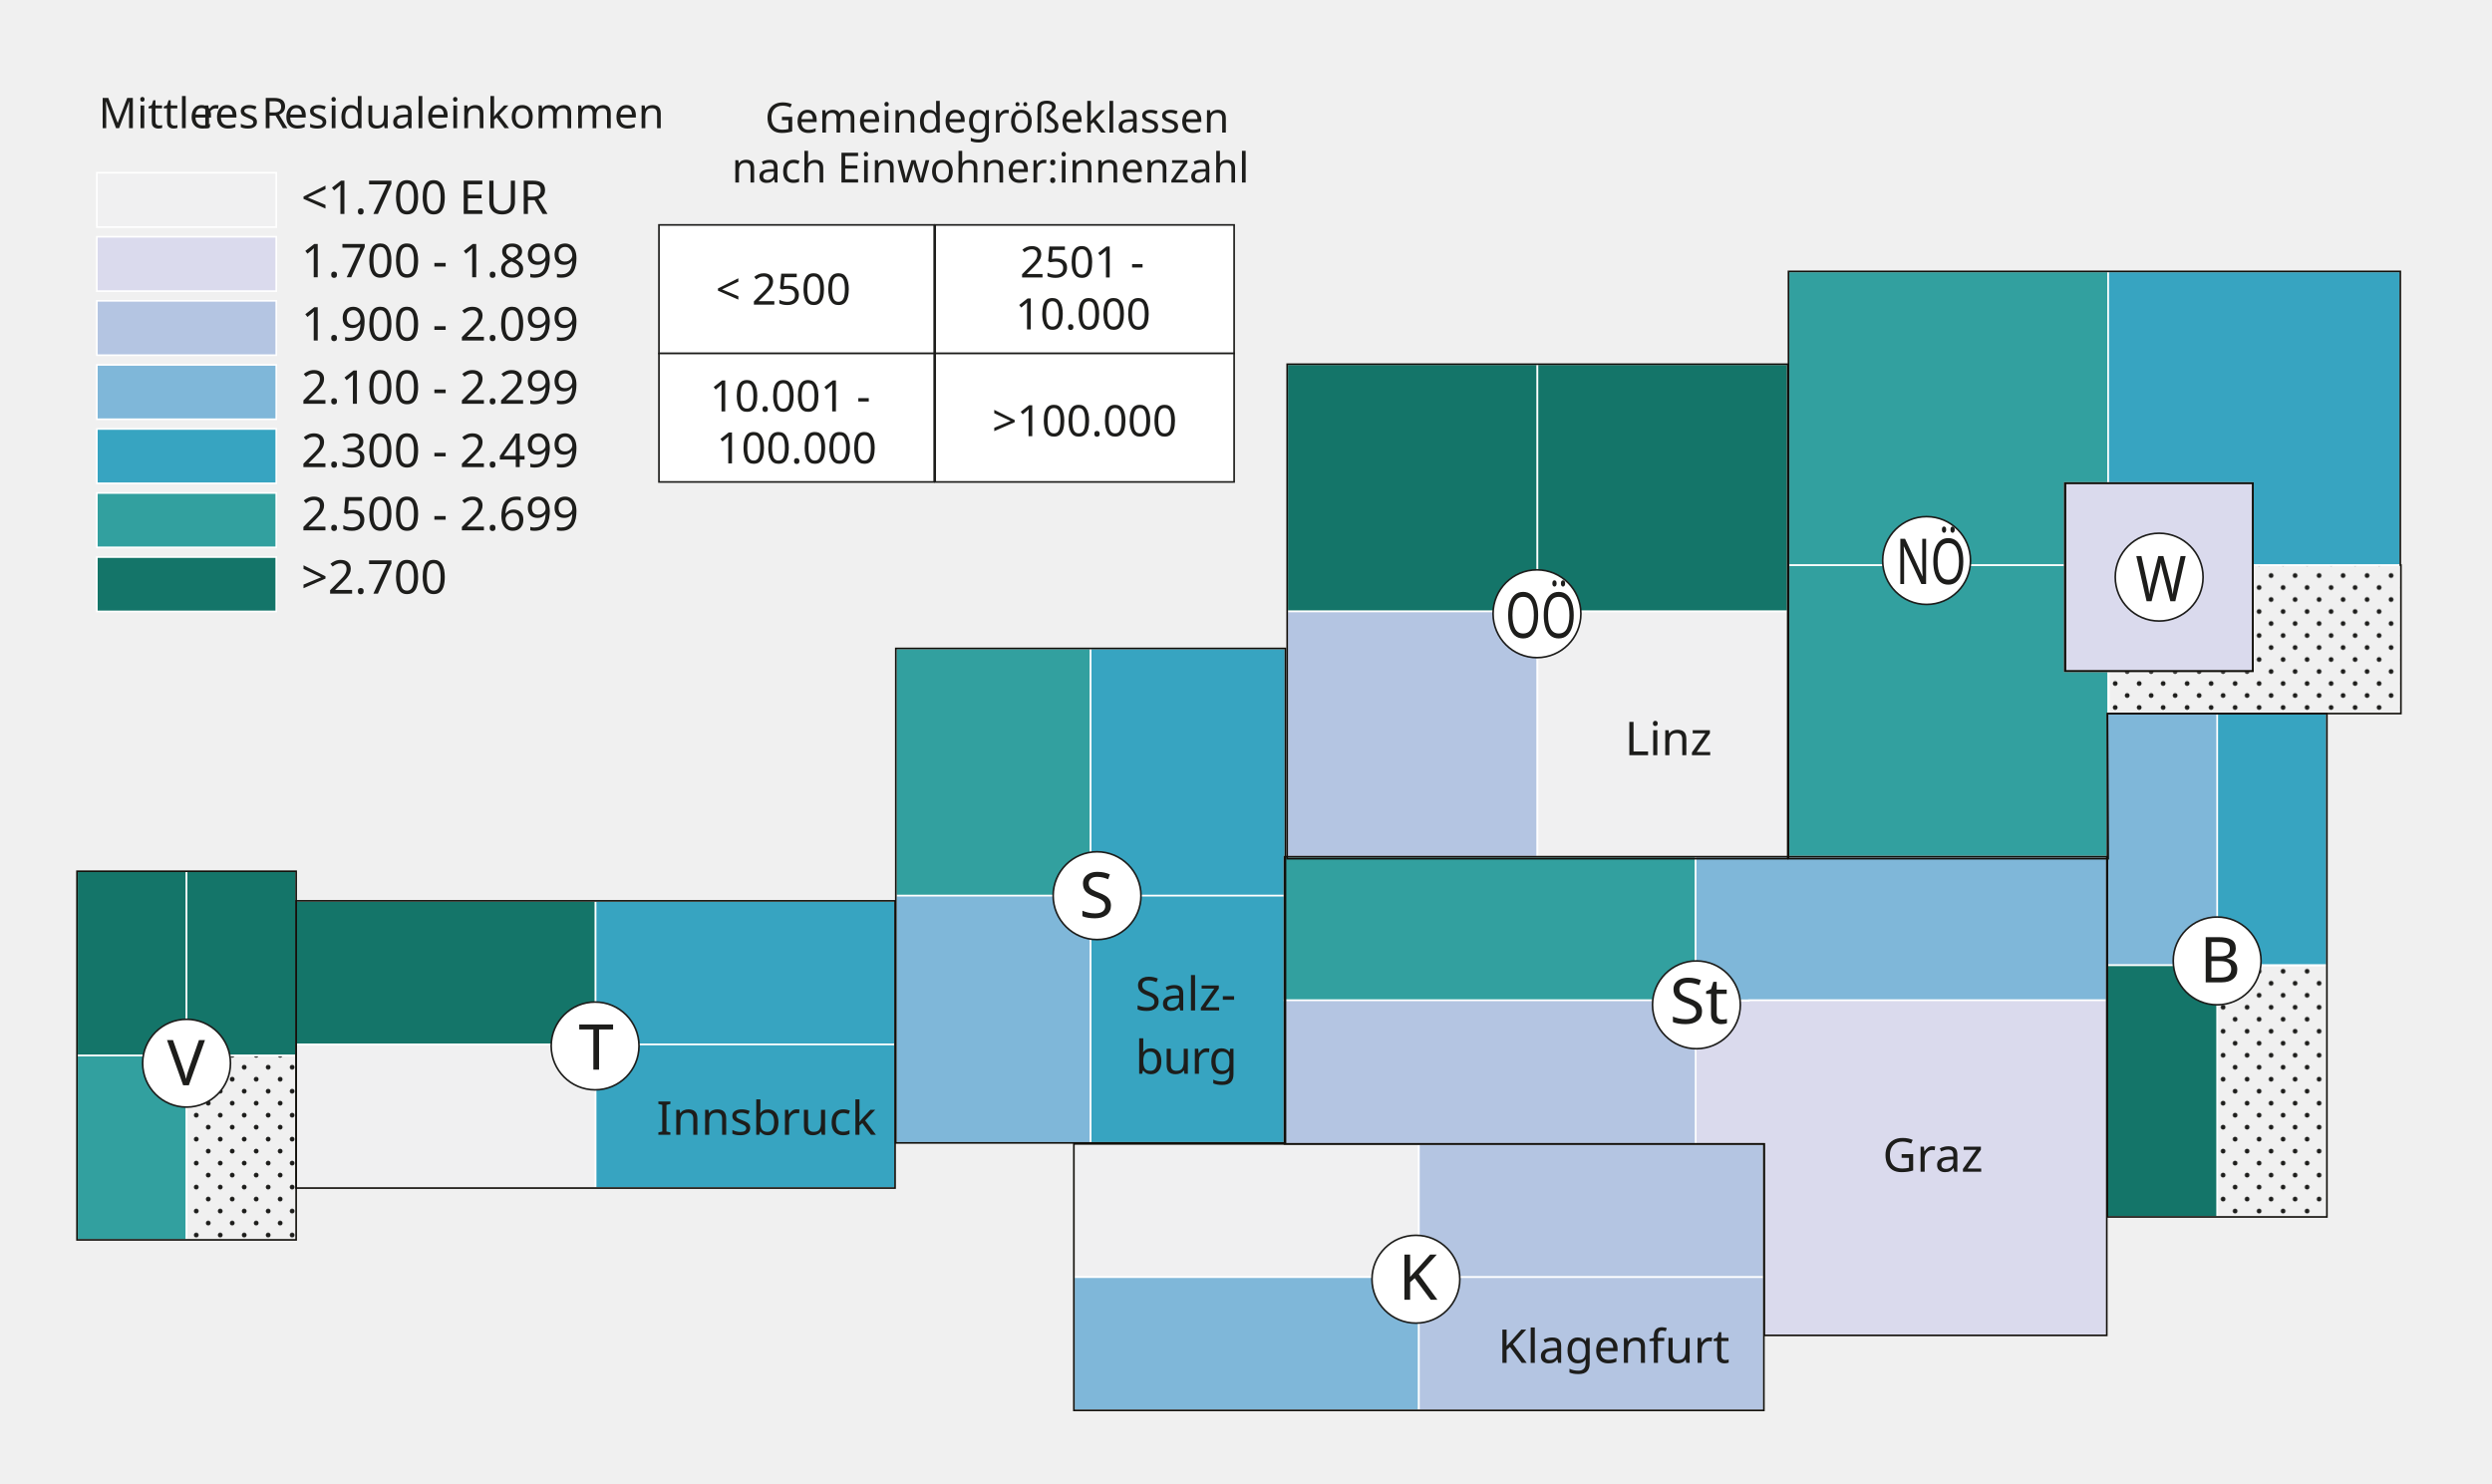
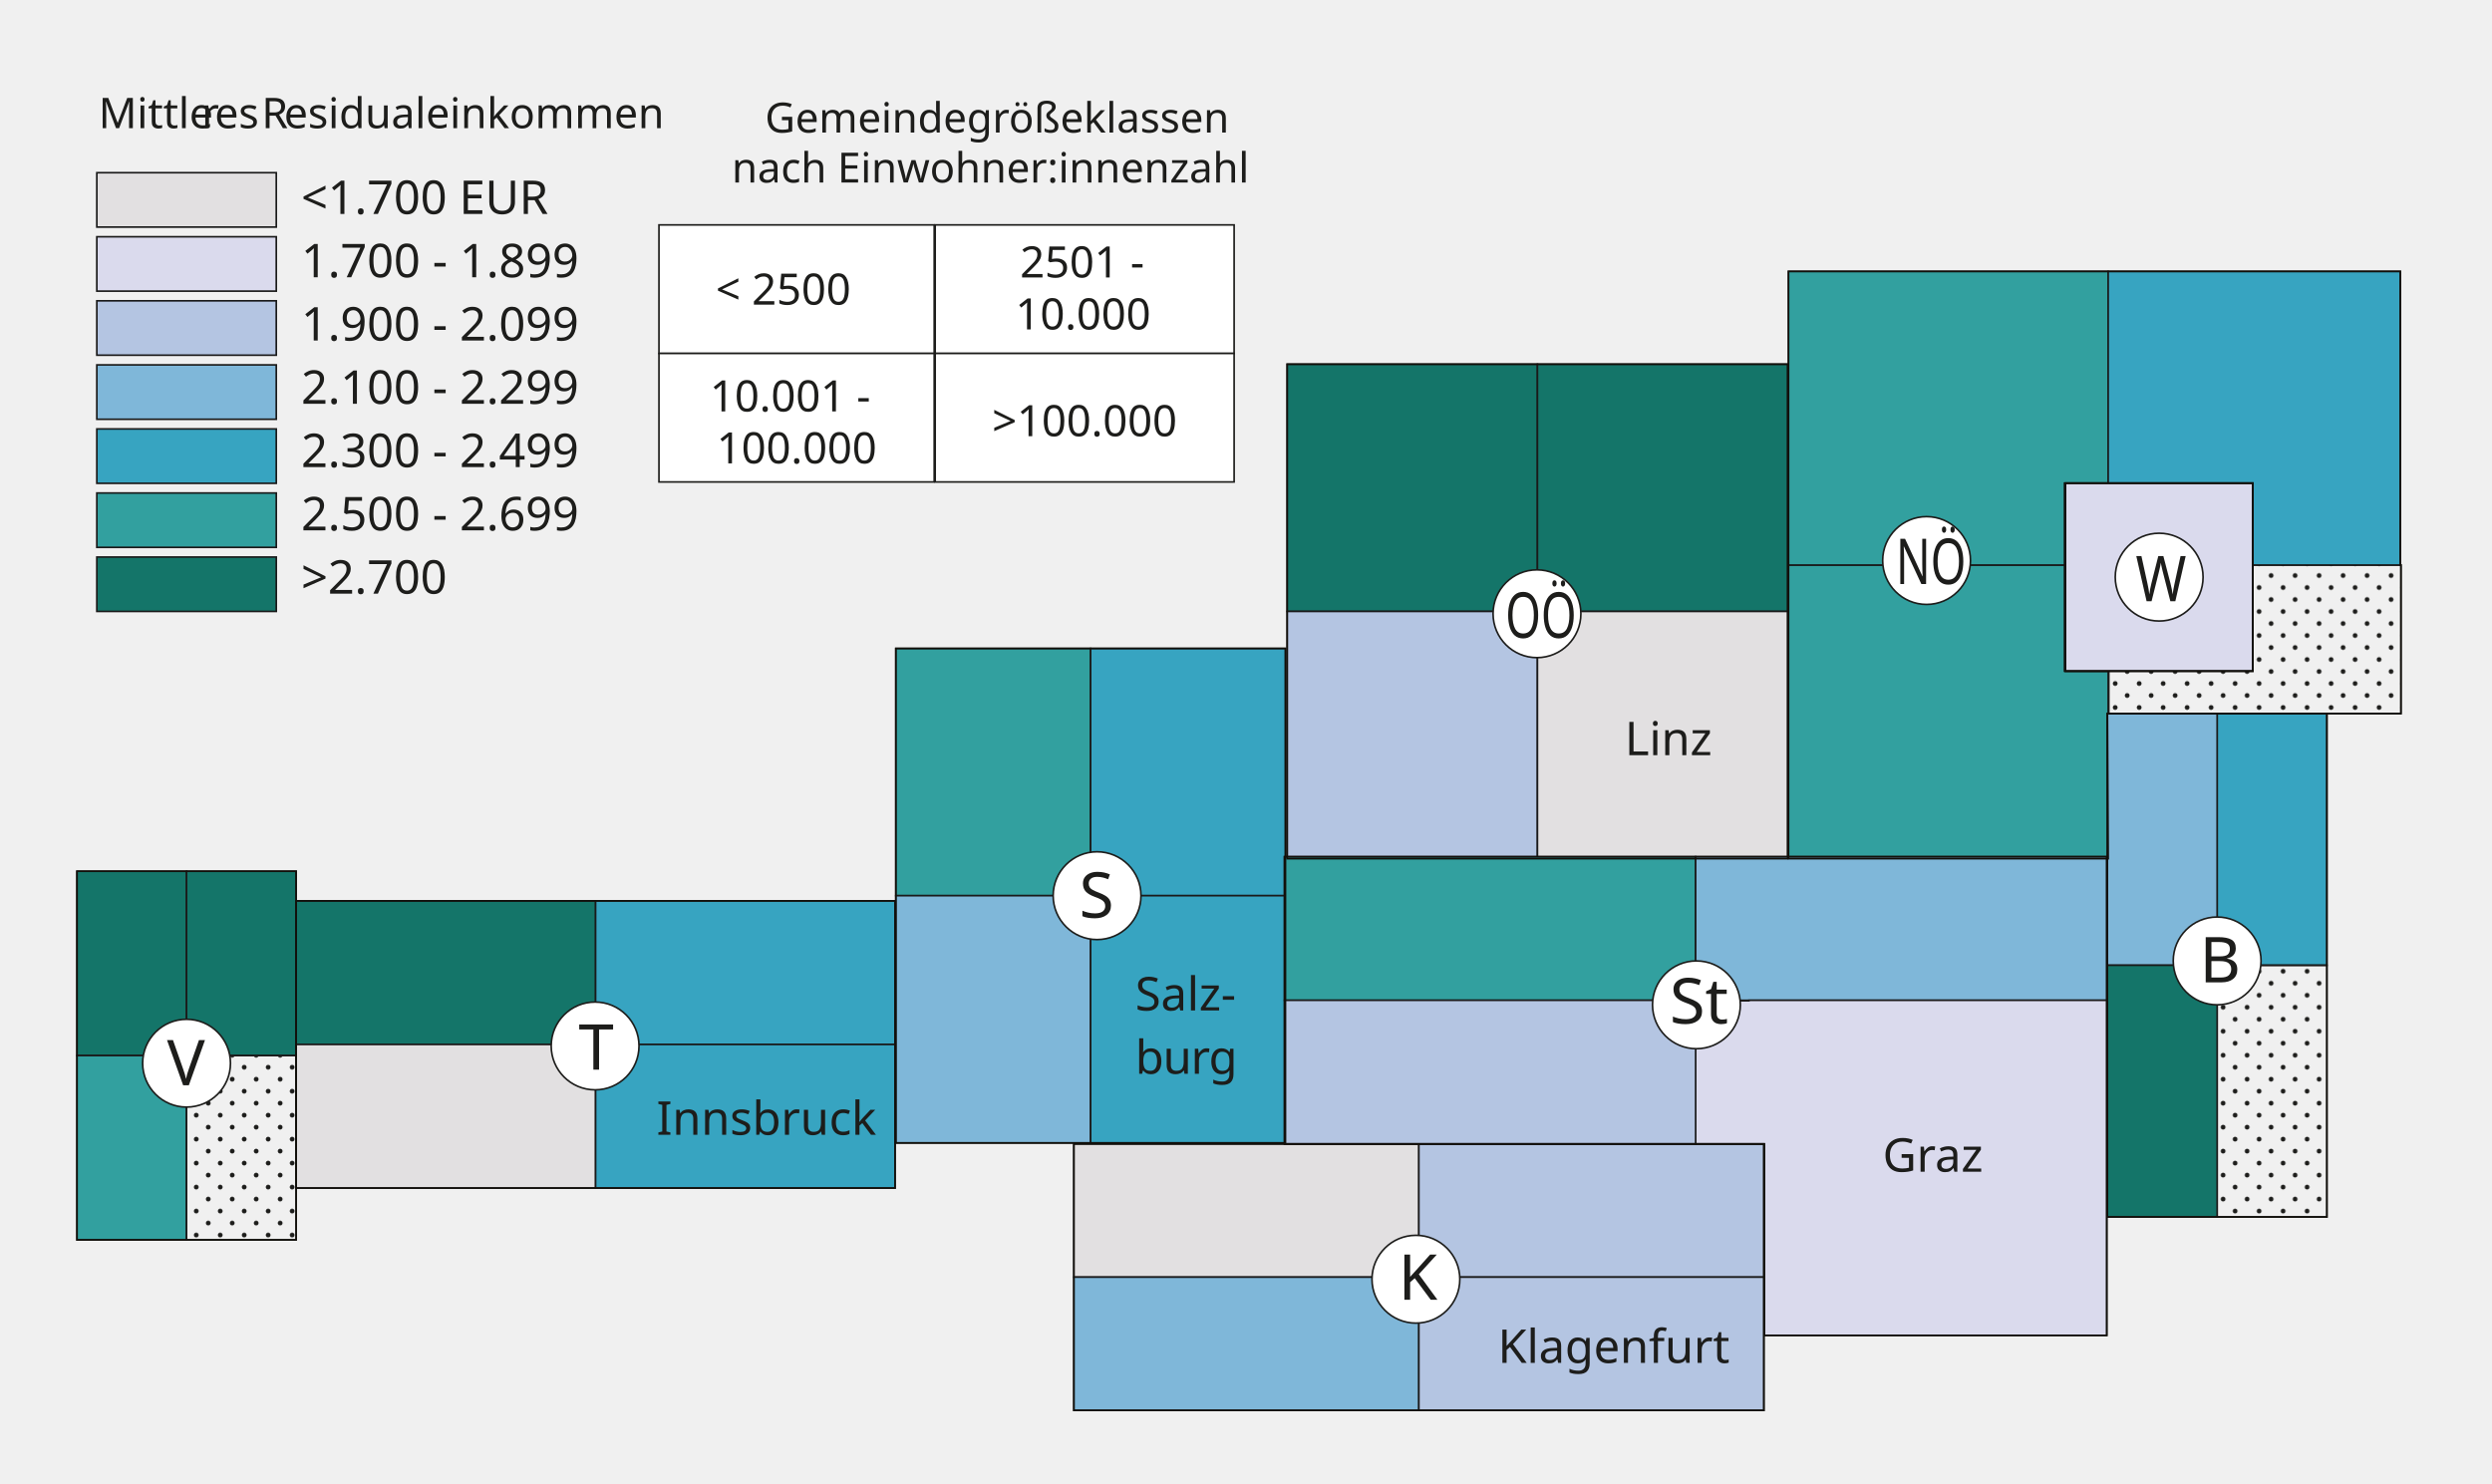
<svg xmlns="http://www.w3.org/2000/svg" id="Ebene_1" viewBox="0 0 1496 890.67">
  <defs>
    <style>
      text {
        pointer-events: none;
      }

      .mm-cls-1 {
        letter-spacing: -.02em;
      }

      .mm-cls-2 {
        letter-spacing: 0em;
      }

      .mm-cls-3 {
        fill: url(#Unnamed_Pattern);
      }

      .mm-cls-4 {
        letter-spacing: -.02em;
      }

      .mm-cls-5 {
        clip-path: url(#clippath-4);
      }

      .mm-cls-6, .mm-cls-7, .mm-cls-8, .mm-cls-9, .mm-cls-10, .mm-cls-11, .mm-cls-12, .mm-cls-13 {
        fill: #1d1d1b;
      }

      .mm-cls-14 {
        fill: #7fb7d9;
      }

      .mm-cls-7 {
        font-size: 25.4px;
      }

      .mm-cls-7, .mm-cls-8, .mm-cls-9, .mm-cls-10, .mm-cls-11, .mm-cls-12, .mm-cls-13 {
        font-family: 'MyriadPro-Regular', 'Myriad Pro', sans-serif;
        font-weight: 300;
      }

      .mm-cls-15 {
        fill: #fff;
      }

      .mm-cls-16 {
        fill: url(#Unnamed_Pattern_3);
      }

      .mm-cls-17 {
        letter-spacing: 0em;
      }

      .mm-cls-18 {
        letter-spacing: 0em;
      }

      .mm-cls-19 {
        letter-spacing: 0em;
      }

      .mm-cls-8 {
        font-size: 27.34px;
      }

      .mm-cls-20 {
-         stroke: #fff;
+         
+         stroke: rgb(26, 26, 26);
      }

      .mm-cls-20, .mm-cls-21, .mm-cls-22, .mm-cls-23 {
        fill: none;
      }

      .mm-cls-20, .mm-cls-22, .mm-cls-23 {
        stroke-miterlimit: 10;
      }

      .mm-cls-24 {
        fill: #dadaed;
      }

      .mm-cls-9 {
        font-size: 38px;
      }

      .mm-cls-25 {
        letter-spacing: 0em;
      }

      .mm-cls-26 {
-         fill: #f0f0f1;
+         fill: #e2e0e1;
      }

      .mm-cls-27 {
        letter-spacing: 0em;
      }

      .mm-cls-28 {
        fill: #b4c5e2;
      }

      .mm-cls-29 {
        letter-spacing: 0em;
      }

      .mm-cls-30 {
        clip-path: url(#clippath-5);
      }

      .mm-cls-31 {
        letter-spacing: 0em;
      }

      .mm-cls-32 {
        letter-spacing: 0em;
      }

      .mm-cls-33 {
        clip-path: url(#clippath-3);
      }

      .mm-cls-10 {
        font-size: 28px;
      }

      .mm-cls-34 {
        letter-spacing: .03em;
      }

      .mm-cls-35 {
        letter-spacing: 0em;
      }

      .mm-cls-11 {
        font-size: 25px;
      }

      .mm-cls-36 {
        fill: url(#Unnamed_Pattern_2);
      }

      .mm-cls-37 {
        fill: #37a4c1;
      }

      .mm-cls-38 {
        fill: #32a09f;
      }

      .mm-cls-39 {
        fill: #147569;
      }

      .mm-cls-22 {
        stroke: #12100b;
      }

      .mm-cls-40 {
        letter-spacing: .02em;
      }

      .mm-cls-12 {
        font-size: 26px;
      }

      .mm-cls-41 {
        clip-path: url(#clippath-2);
      }

      .mm-cls-13 {
        font-size: 32.76px;
      }

      .mm-cls-42 {
        letter-spacing: -.02em;
      }

      .mm-cls-23 {
        stroke: #1d1d1b;
      }

      .mm-cls-43 {
        letter-spacing: .06em;
      }
    </style>
    <clipPath id="mm-clippath-2">
      <rect class="mm-cls-21" width="28.8" height="28.8" />
    </clipPath>
    <pattern id="Unnamed_Pattern" data-name="Unnamed Pattern" x="0" y="0" width="28.8" height="28.8" patternTransform="translate(449 93.56) scale(1 -1)" patternUnits="userSpaceOnUse" viewBox="0 0 28.8 28.8">
      <g>
        <rect class="mm-cls-21" width="28.8" height="28.8" />
        <g class="mm-cls-41">
          <path class="mm-cls-6" d="M28.8-1.44c.79,0,1.44.64,1.44,1.44s-.64,1.44-1.44,1.44S27.36.79,27.36,0s.64-1.44,1.44-1.44" />
          <path class="mm-cls-6" d="M14.4-1.44c.79,0,1.44.64,1.44,1.44s-.65,1.44-1.44,1.44S12.96.79,12.96,0s.64-1.44,1.44-1.44" />
          <path class="mm-cls-6" d="M28.8,12.96c.79,0,1.44.65,1.44,1.44s-.64,1.44-1.44,1.44-1.44-.64-1.44-1.44.64-1.44,1.44-1.44" />
          <path class="mm-cls-6" d="M14.4,12.96c.79,0,1.44.65,1.44,1.44s-.65,1.44-1.44,1.44-1.44-.64-1.44-1.44.64-1.44,1.44-1.44" />
          <path class="mm-cls-6" d="M7.2,5.76c.79,0,1.44.64,1.44,1.44s-.65,1.44-1.44,1.44-1.44-.64-1.44-1.44.64-1.44,1.44-1.44" />
          <path class="mm-cls-6" d="M21.6,5.76c.79,0,1.44.64,1.44,1.44s-.65,1.44-1.44,1.44-1.44-.64-1.44-1.44.64-1.44,1.44-1.44" />
          <path class="mm-cls-6" d="M7.2,20.16c.79,0,1.44.64,1.44,1.44s-.65,1.44-1.44,1.44-1.44-.64-1.44-1.44.64-1.44,1.44-1.44" />
          <path class="mm-cls-6" d="M21.6,20.16c.79,0,1.44.64,1.44,1.44s-.65,1.44-1.44,1.44-1.44-.64-1.44-1.44.64-1.44,1.44-1.44" />
          <path class="mm-cls-6" d="M0-1.44C.8-1.44,1.44-.79,1.44,0S.8,1.44,0,1.44-1.44.79-1.44,0-.8-1.44,0-1.44" />
          <path class="mm-cls-6" d="M0,12.96c.8,0,1.44.65,1.44,1.44s-.64,1.44-1.44,1.44-1.44-.64-1.44-1.44.64-1.44,1.44-1.44" />
          <path class="mm-cls-6" d="M28.8,27.36c.79,0,1.44.64,1.44,1.44s-.64,1.44-1.44,1.44-1.44-.65-1.44-1.44.64-1.44,1.44-1.44" />
          <path class="mm-cls-6" d="M14.4,27.36c.79,0,1.44.64,1.44,1.44s-.65,1.44-1.44,1.44-1.44-.65-1.44-1.44.64-1.44,1.44-1.44" />
          <path class="mm-cls-6" d="M0,27.36c.8,0,1.44.64,1.44,1.44s-.64,1.44-1.44,1.44-1.44-.65-1.44-1.44.64-1.44,1.44-1.44" />
        </g>
      </g>
    </pattern>
    <clipPath id="mm-clippath-3">
      <rect class="mm-cls-21" width="28.8" height="28.8" />
    </clipPath>
    <pattern id="Unnamed_Pattern_2" data-name="Unnamed Pattern 2" x="0" y="0" width="28.8" height="28.8" patternTransform="translate(449 93.56) scale(1 -1)" patternUnits="userSpaceOnUse" viewBox="0 0 28.8 28.8">
      <g>
        <rect class="mm-cls-21" width="28.8" height="28.8" />
        <g class="mm-cls-33">
          <path class="mm-cls-6" d="M28.8-1.44c.79,0,1.44.64,1.44,1.44s-.64,1.44-1.44,1.44S27.36.79,27.36,0s.64-1.44,1.44-1.44" />
          <path class="mm-cls-6" d="M14.4-1.44c.79,0,1.44.64,1.44,1.44s-.65,1.44-1.44,1.44S12.96.79,12.96,0s.64-1.44,1.44-1.44" />
          <path class="mm-cls-6" d="M28.8,12.96c.79,0,1.44.65,1.44,1.44s-.64,1.44-1.44,1.44-1.44-.64-1.44-1.44.64-1.44,1.44-1.44" />
          <path class="mm-cls-6" d="M14.4,12.96c.79,0,1.44.65,1.44,1.44s-.65,1.44-1.44,1.44-1.44-.64-1.44-1.44.64-1.44,1.44-1.44" />
          <path class="mm-cls-6" d="M7.2,5.76c.79,0,1.44.64,1.44,1.44s-.65,1.44-1.44,1.44-1.44-.64-1.44-1.44.64-1.44,1.44-1.44" />
          <path class="mm-cls-6" d="M21.6,5.76c.79,0,1.44.64,1.44,1.44s-.65,1.44-1.44,1.44-1.44-.64-1.44-1.44.64-1.44,1.44-1.44" />
          <path class="mm-cls-6" d="M7.2,20.16c.79,0,1.44.64,1.44,1.44s-.65,1.44-1.44,1.44-1.44-.64-1.44-1.44.64-1.44,1.44-1.44" />
          <path class="mm-cls-6" d="M21.6,20.16c.79,0,1.44.64,1.44,1.44s-.65,1.44-1.44,1.44-1.44-.64-1.44-1.44.64-1.44,1.44-1.44" />
          <path class="mm-cls-6" d="M0-1.44C.8-1.44,1.44-.79,1.44,0S.8,1.44,0,1.44-1.44.79-1.44,0-.8-1.44,0-1.44" />
          <path class="mm-cls-6" d="M0,12.96c.8,0,1.44.65,1.44,1.44s-.64,1.44-1.44,1.44-1.44-.64-1.44-1.44.64-1.44,1.44-1.44" />
          <path class="mm-cls-6" d="M28.8,27.36c.79,0,1.44.64,1.44,1.44s-.64,1.44-1.44,1.44-1.44-.65-1.44-1.44.64-1.44,1.44-1.44" />
          <path class="mm-cls-6" d="M14.4,27.36c.79,0,1.44.64,1.44,1.44s-.65,1.44-1.44,1.44-1.44-.65-1.44-1.44.64-1.44,1.44-1.44" />
          <path class="mm-cls-6" d="M0,27.36c.8,0,1.44.64,1.44,1.44s-.64,1.44-1.44,1.44-1.44-.65-1.44-1.44.64-1.44,1.44-1.44" />
        </g>
      </g>
    </pattern>
    <clipPath id="mm-clippath-4">
      <rect class="mm-cls-21" width="28.8" height="28.8" />
    </clipPath>
    <pattern id="Unnamed_Pattern_3" data-name="Unnamed Pattern 3" x="0" y="0" width="28.8" height="28.8" patternTransform="translate(449 93.56) scale(1 -1)" patternUnits="userSpaceOnUse" viewBox="0 0 28.8 28.8">
      <g>
        <rect class="mm-cls-21" width="28.8" height="28.8" />
        <g class="mm-cls-5">
          <path class="mm-cls-6" d="M28.8-1.44c.79,0,1.44.64,1.44,1.44s-.64,1.44-1.44,1.44S27.36.79,27.36,0s.64-1.44,1.44-1.44" />
          <path class="mm-cls-6" d="M14.4-1.44c.79,0,1.44.64,1.44,1.44s-.65,1.44-1.44,1.44S12.96.79,12.96,0s.64-1.44,1.44-1.44" />
          <path class="mm-cls-6" d="M28.8,12.96c.79,0,1.44.65,1.44,1.44s-.64,1.44-1.44,1.44-1.44-.64-1.44-1.44.64-1.44,1.44-1.44" />
          <path class="mm-cls-6" d="M14.4,12.96c.79,0,1.44.65,1.44,1.44s-.65,1.44-1.44,1.44-1.44-.64-1.44-1.44.64-1.44,1.44-1.44" />
          <path class="mm-cls-6" d="M7.2,5.76c.79,0,1.44.64,1.44,1.44s-.65,1.44-1.44,1.44-1.44-.64-1.44-1.44.64-1.44,1.44-1.44" />
          <path class="mm-cls-6" d="M21.6,5.76c.79,0,1.44.64,1.44,1.44s-.65,1.44-1.44,1.44-1.44-.64-1.44-1.44.64-1.44,1.44-1.44" />
          <path class="mm-cls-6" d="M7.2,20.16c.79,0,1.44.64,1.44,1.44s-.65,1.44-1.44,1.44-1.44-.64-1.44-1.44.64-1.44,1.44-1.44" />
          <path class="mm-cls-6" d="M21.6,20.16c.79,0,1.44.64,1.44,1.44s-.65,1.44-1.44,1.44-1.44-.64-1.44-1.44.64-1.44,1.44-1.44" />
          <path class="mm-cls-6" d="M0-1.44C.8-1.44,1.44-.79,1.44,0S.8,1.44,0,1.44-1.44.79-1.44,0-.8-1.44,0-1.44" />
          <path class="mm-cls-6" d="M0,12.96c.8,0,1.44.65,1.44,1.44s-.64,1.44-1.44,1.44-1.44-.64-1.44-1.44.64-1.44,1.44-1.44" />
          <path class="mm-cls-6" d="M28.8,27.36c.79,0,1.44.64,1.44,1.44s-.64,1.44-1.44,1.44-1.44-.65-1.44-1.44.64-1.44,1.44-1.44" />
          <path class="mm-cls-6" d="M14.4,27.36c.79,0,1.44.64,1.44,1.44s-.65,1.44-1.44,1.44-1.44-.65-1.44-1.44.64-1.44,1.44-1.44" />
          <path class="mm-cls-6" d="M0,27.36c.8,0,1.44.64,1.44,1.44s-.64,1.44-1.44,1.44-1.44-.65-1.44-1.44.64-1.44,1.44-1.44" />
        </g>
      </g>
    </pattern>
    <clipPath id="mm-clippath-5">
      <rect class="mm-cls-21" width="1496" height="890.67" />
    </clipPath>
  </defs>
-   <rect id="v-2500" class="mm-cls-39" x="46.22" y="523.11" width="65.78" height="110.67" />
-   <rect class="mm-cls-20" x="46.22" y="523.11" width="65.78" height="110.67" />
-   <rect id="v-2501" class="mm-cls-39" x="112" y="523.11" width="65.78" height="110.67" />
-   <rect class="mm-cls-20" x="112" y="523.11" width="65.78" height="110.67" />
-   <rect id="v-10001" class="mm-cls-38" x="46.22" y="633.78" width="65.78" height="110.67" />
-   <rect class="mm-cls-20" x="46.22" y="633.78" width="65.78" height="110.67" />
-   <rect class="mm-cls-3" x="112" y="633.78" width="65.78" height="110.67" />
-   <rect class="mm-cls-20" x="112" y="633.78" width="65.78" height="110.67" />
-   <rect class="mm-cls-39" x="177.78" y="540.89" width="179.78" height="86.22" />
-   <rect class="mm-cls-20" x="177.78" y="540.89" width="179.78" height="86.22" />
-   <rect class="mm-cls-37" x="357.55" y="540.89" width="179.78" height="86.22" />
-   <rect class="mm-cls-20" x="357.55" y="540.89" width="179.78" height="86.22" />
-   <rect class="mm-cls-26" x="177.78" y="627.11" width="179.78" height="86.22" />
-   <rect class="mm-cls-20" x="177.78" y="627.11" width="179.78" height="86.22" />
-   <rect class="mm-cls-37" x="357.55" y="627.11" width="179.78" height="86.22" />
-   <rect class="mm-cls-20" x="357.55" y="627.11" width="179.78" height="86.22" />
-   <rect class="mm-cls-38" x="537.78" y="389.33" width="116.96" height="148.44" />
-   <rect class="mm-cls-20" x="537.78" y="389.33" width="116.96" height="148.44" />
-   <rect class="mm-cls-37" x="654.73" y="389.33" width="116.96" height="148.44" />
-   <rect class="mm-cls-20" x="654.73" y="389.33" width="116.96" height="148.44" />
-   <rect class="mm-cls-14" x="537.78" y="537.78" width="116.96" height="148.44" />
-   <rect class="mm-cls-20" x="537.78" y="537.78" width="116.96" height="148.44" />
-   <rect class="mm-cls-37" x="654.73" y="537.78" width="116.96" height="148.44" />
-   <rect class="mm-cls-20" x="654.73" y="537.78" width="116.96" height="148.44" />
-   <rect class="mm-cls-39" x="772.72" y="218.67" width="150.24" height="148.44" />
-   <rect class="mm-cls-20" x="772.72" y="218.67" width="150.24" height="148.44" />
-   <rect class="mm-cls-39" x="922.96" y="218.67" width="150.24" height="148.44" />
-   <rect class="mm-cls-20" x="922.96" y="218.67" width="150.24" height="148.44" />
-   <rect class="mm-cls-28" x="772.72" y="367.11" width="150.24" height="148.44" />
-   <rect class="mm-cls-20" x="772.72" y="367.11" width="150.24" height="148.44" />
-   <rect class="mm-cls-26" x="922.96" y="367.11" width="150.24" height="148.44" />
-   <rect class="mm-cls-20" x="922.96" y="367.11" width="150.24" height="148.44" />
-   <polygon class="mm-cls-36" points="1352.44 339.26 1352.44 371.49 1265.96 371.49 1265.96 428.44 1441.33 428.44 1441.33 339.26 1352.44 339.26" />
-   <polygon class="mm-cls-20" points="1352.44 339.26 1352.44 371.49 1265.96 371.49 1265.96 428.44 1441.33 428.44 1441.33 339.26 1352.44 339.26" />
-   <polygon class="mm-cls-38" points="1239.52 402.96 1239.52 339.26 1073.67 339.26 1073.67 515.56 1265.59 515.56 1265.59 402.96 1239.52 402.96" />
-   <polygon class="mm-cls-20" points="1239.52 402.96 1239.52 339.26 1073.67 339.26 1073.67 515.56 1265.59 515.56 1265.59 402.96 1239.52 402.96" />
-   <polygon class="mm-cls-38" points="1239.52 290.07 1265.59 290.07 1265.59 162.96 1073.67 162.96 1073.67 339.26 1239.52 339.26 1239.52 290.07" />
-   <polygon class="mm-cls-20" points="1239.52 290.07 1265.59 290.07 1265.59 162.96 1073.67 162.96 1073.67 339.26 1239.52 339.26 1239.52 290.07" />
-   <polygon class="mm-cls-37" points="1265.59 162.96 1265.59 290.07 1352.44 290.07 1352.44 339.26 1440.96 339.26 1440.96 162.96 1265.59 162.96" />
-   <polygon class="mm-cls-20" points="1265.59 162.96 1265.59 290.07 1352.44 290.07 1352.44 339.26 1440.96 339.26 1440.96 162.96 1265.59 162.96" />
-   <rect class="mm-cls-26" x="644.67" y="686.82" width="207.11" height="80" />
-   <rect class="mm-cls-20" x="644.67" y="686.82" width="207.11" height="80" />
-   <rect class="mm-cls-28" x="851.78" y="686.82" width="207.11" height="80" />
-   <rect class="mm-cls-20" x="851.78" y="686.82" width="207.11" height="80" />
-   <rect class="mm-cls-14" x="644.67" y="766.81" width="207.11" height="80" />
-   <rect class="mm-cls-20" x="644.67" y="766.81" width="207.11" height="80" />
-   <rect class="mm-cls-28" x="851.78" y="766.81" width="207.11" height="80" />
-   <rect class="mm-cls-20" x="851.78" y="766.81" width="207.11" height="80" />
-   <rect class="mm-cls-38" x="771.11" y="514.37" width="246.82" height="86.22" />
-   <rect class="mm-cls-20" x="771.11" y="514.37" width="246.82" height="86.22" />
-   <rect class="mm-cls-14" x="1017.93" y="514.37" width="246.82" height="86.22" />
-   <rect class="mm-cls-20" x="1017.93" y="514.37" width="246.82" height="86.22" />
-   <polygon class="mm-cls-24" points="1049.89 600.59 1049.89 600.88 1017.85 600.88 1017.85 686.81 1059.11 686.81 1059.11 801.78 1264.74 801.78 1264.74 600.59 1049.89 600.59" />
-   <polygon class="mm-cls-20" points="1049.89 600.59 1049.89 600.88 1017.85 600.88 1017.85 686.81 1059.11 686.81 1059.11 801.78 1264.74 801.78 1264.74 600.59 1049.89 600.59" />
-   <rect class="mm-cls-28" x="771.11" y="600.59" width="246.82" height="86.22" />
-   <rect class="mm-cls-20" x="771.11" y="600.59" width="246.82" height="86.22" />
-   <rect class="mm-cls-37" x="1331" y="428.45" width="65.89" height="151.11" />
-   <rect class="mm-cls-20" x="1331" y="428.45" width="65.89" height="151.11" />
-   <rect class="mm-cls-16" x="1331" y="579.56" width="65.89" height="151.11" />
-   <rect class="mm-cls-20" x="1331" y="579.56" width="65.89" height="151.11" />
-   <rect class="mm-cls-14" x="1265.11" y="428.45" width="65.89" height="151.11" />
-   <rect class="mm-cls-20" x="1265.11" y="428.45" width="65.89" height="151.11" />
-   <rect class="mm-cls-39" x="1265.11" y="579.56" width="65.89" height="151.11" />
-   <rect class="mm-cls-20" x="1265.11" y="579.56" width="65.89" height="151.11" />
-   <rect class="mm-cls-24" x="1239.92" y="290.07" width="112.52" height="112.89" />
-   <rect class="mm-cls-20" x="1239.92" y="290.07" width="112.52" height="112.89" />
+   <g class="v">
+     <rect id="v-2500" class="mm-cls-39" x="46.22" y="523.11" width="65.78" height="110.67" />
+     <rect class="mm-cls-20" x="46.22" y="523.11" width="65.78" height="110.67" />
+     <rect id="v-2501" class="mm-cls-39" x="112" y="523.11" width="65.78" height="110.67" />
+     <rect class="mm-cls-20" x="112" y="523.11" width="65.78" height="110.67" />
+     <rect id="v-10001" class="mm-cls-38" x="46.22" y="633.78" width="65.78" height="110.67" />
+     <rect class="mm-cls-20" x="46.22" y="633.78" width="65.78" height="110.67" />
+     <rect class="mm-cls-3" x="112" y="633.78" width="65.78" height="110.67" />
+     <rect class="mm-cls-20" x="112" y="633.78" width="65.78" height="110.67" />
+   </g>
+   <g class="t">
+     <rect class="mm-cls-39" x="177.78" y="540.89" width="179.78" height="86.22" />
+     <rect class="mm-cls-20" x="177.78" y="540.89" width="179.78" height="86.22" />
+     <rect class="mm-cls-37" x="357.55" y="540.89" width="179.78" height="86.22" />
+     <rect class="mm-cls-20" x="357.55" y="540.89" width="179.78" height="86.22" />
+     <rect class="mm-cls-26" x="177.78" y="627.11" width="179.78" height="86.22" />
+     <rect class="mm-cls-20" x="177.78" y="627.11" width="179.78" height="86.22" />
+     <rect class="mm-cls-37" x="357.55" y="627.11" width="179.78" height="86.22" />
+     <rect class="mm-cls-20" x="357.55" y="627.11" width="179.78" height="86.22" />
+   </g>
+   <g class="s">
+     <rect class="mm-cls-38" x="537.78" y="389.33" width="116.96" height="148.44" />
+     <rect class="mm-cls-20" x="537.78" y="389.33" width="116.96" height="148.44" />
+     <rect class="mm-cls-37" x="654.73" y="389.33" width="116.96" height="148.44" />
+     <rect class="mm-cls-20" x="654.73" y="389.33" width="116.96" height="148.44" />
+     <rect class="mm-cls-14" x="537.78" y="537.78" width="116.96" height="148.44" />
+     <rect class="mm-cls-20" x="537.78" y="537.78" width="116.96" height="148.44" />
+     <rect class="mm-cls-37" x="654.73" y="537.78" width="116.96" height="148.44" />
+     <rect class="mm-cls-20" x="654.73" y="537.78" width="116.96" height="148.44" />
+   </g>
+   <g class="o">
+     <rect class="mm-cls-39" x="772.72" y="218.67" width="150.24" height="148.44" />
+     <rect class="mm-cls-20" x="772.72" y="218.67" width="150.24" height="148.44" />
+     <rect class="mm-cls-39" x="922.96" y="218.67" width="150.24" height="148.44" />
+     <rect class="mm-cls-20" x="922.96" y="218.67" width="150.24" height="148.44" />
+     <rect class="mm-cls-28" x="772.72" y="367.11" width="150.24" height="148.44" />
+     <rect class="mm-cls-20" x="772.72" y="367.11" width="150.24" height="148.44" />
+     <rect class="mm-cls-26" x="922.96" y="367.11" width="150.24" height="148.44" />
+     <rect class="mm-cls-20" x="922.96" y="367.11" width="150.24" height="148.44" />
+   </g>
+   <g class="n">
+     <polygon class="mm-cls-36" points="1352.44 339.26 1352.44 371.49 1265.96 371.49 1265.96 428.44 1441.33 428.44 1441.33 339.26 1352.44 339.26" />
+     <polygon class="mm-cls-20" points="1352.44 339.26 1352.44 371.49 1265.96 371.49 1265.96 428.44 1441.33 428.44 1441.33 339.26 1352.44 339.26" />
+     <polygon class="mm-cls-38" points="1239.52 402.96 1239.52 339.26 1073.67 339.26 1073.67 515.56 1265.59 515.56 1265.59 402.96 1239.52 402.96" />
+     <polygon class="mm-cls-20" points="1239.52 402.96 1239.52 339.26 1073.67 339.26 1073.67 515.56 1265.59 515.56 1265.59 402.96 1239.52 402.96" />
+     <polygon class="mm-cls-38" points="1239.52 290.07 1265.59 290.07 1265.59 162.96 1073.67 162.96 1073.67 339.26 1239.52 339.26 1239.52 290.07" />
+     <polygon class="mm-cls-20" points="1239.52 290.07 1265.59 290.07 1265.59 162.96 1073.67 162.96 1073.67 339.26 1239.52 339.26 1239.52 290.07" />
+     <polygon class="mm-cls-37" points="1265.59 162.96 1265.59 290.07 1352.44 290.07 1352.44 339.26 1440.96 339.26 1440.96 162.96 1265.59 162.96" />
+     <polygon class="mm-cls-20" points="1265.59 162.96 1265.59 290.07 1352.44 290.07 1352.44 339.26 1440.96 339.26 1440.96 162.96 1265.59 162.96" />
+   </g>
+   <g class="k">
+     <rect class="mm-cls-26" x="644.67" y="686.82" width="207.11" height="80" />
+     <rect class="mm-cls-20" x="644.67" y="686.82" width="207.11" height="80" />
+     <rect class="mm-cls-28" x="851.78" y="686.82" width="207.11" height="80" />
+     <rect class="mm-cls-20" x="851.78" y="686.82" width="207.11" height="80" />
+     <rect class="mm-cls-14" x="644.67" y="766.81" width="207.11" height="80" />
+     <rect class="mm-cls-20" x="644.67" y="766.81" width="207.11" height="80" />
+     <rect class="mm-cls-28" x="851.78" y="766.81" width="207.11" height="80" />
+     <rect class="mm-cls-20" x="851.78" y="766.81" width="207.11" height="80" />
+   </g>
+   <g class="st">
+     <rect class="mm-cls-38" x="771.11" y="514.37" width="246.82" height="86.22" />
+     <rect class="mm-cls-20" x="771.11" y="514.37" width="246.82" height="86.22" />
+     <rect class="mm-cls-14" x="1017.93" y="514.37" width="246.82" height="86.22" />
+     <rect class="mm-cls-20" x="1017.93" y="514.37" width="246.82" height="86.22" />
+     <polygon class="mm-cls-24" points="1049.89 600.59 1049.89 600.88 1017.85 600.88 1017.85 686.81 1059.11 686.81 1059.11 801.78 1264.74 801.78 1264.74 600.59 1049.89 600.59" />
+     <polygon class="mm-cls-20" points="1049.89 600.59 1049.89 600.88 1017.85 600.88 1017.85 686.81 1059.11 686.81 1059.11 801.78 1264.74 801.78 1264.74 600.59 1049.89 600.59" />
+     <rect class="mm-cls-28" x="771.11" y="600.59" width="246.82" height="86.22" />
+     <rect class="mm-cls-20" x="771.11" y="600.59" width="246.82" height="86.22" />
+   </g>
+   <g class="b">
+     <rect class="mm-cls-37" x="1331" y="428.45" width="65.89" height="151.11" />
+     <rect class="mm-cls-20" x="1331" y="428.45" width="65.89" height="151.11" />
+     <rect class="mm-cls-16" x="1331" y="579.56" width="65.89" height="151.11" />
+     <rect class="mm-cls-20" x="1331" y="579.56" width="65.89" height="151.11" />
+     <rect class="mm-cls-14" x="1265.11" y="428.45" width="65.89" height="151.11" />
+     <rect class="mm-cls-20" x="1265.11" y="428.45" width="65.89" height="151.11" />
+     <rect class="mm-cls-39" x="1265.11" y="579.56" width="65.89" height="151.11" />
+     <rect class="mm-cls-20" x="1265.11" y="579.56" width="65.89" height="151.11" />
+   </g>
+   <g class="w">
+     <rect class="mm-cls-24" x="1239.92" y="290.07" width="112.52" height="112.89" />
+     <rect class="mm-cls-20" x="1239.92" y="290.07" width="112.52" height="112.89" />
+   </g>
  <rect class="mm-cls-24" x="58.13" y="142.15" width="107.73" height="32.65" />
  <rect class="mm-cls-20" x="58.13" y="142.15" width="107.73" height="32.65" />
  <rect class="mm-cls-26" x="58.13" y="103.69" width="107.73" height="32.65" />
  <rect class="mm-cls-20" x="58.13" y="103.69" width="107.73" height="32.65" />
  <rect class="mm-cls-28" x="58.13" y="180.61" width="107.73" height="32.65" />
  <rect class="mm-cls-20" x="58.13" y="180.61" width="107.73" height="32.65" />
  <rect class="mm-cls-14" x="58.13" y="219.08" width="107.73" height="32.65" />
  <rect class="mm-cls-20" x="58.13" y="219.08" width="107.73" height="32.65" />
  <rect class="mm-cls-37" x="58.13" y="257.54" width="107.73" height="32.65" />
  <rect class="mm-cls-20" x="58.13" y="257.54" width="107.73" height="32.65" />
  <rect class="mm-cls-38" x="58.13" y="296" width="107.73" height="32.65" />
  <rect class="mm-cls-20" x="58.13" y="296" width="107.73" height="32.65" />
  <rect class="mm-cls-39" x="58.13" y="334.46" width="107.73" height="32.65" />
  <rect class="mm-cls-20" x="58.13" y="334.46" width="107.73" height="32.65" />
  <polygon class="mm-cls-22" points="112 523.11 46.22 523.11 46.22 633.78 46.22 744.44 112 744.44 177.78 744.44 177.78 633.78 177.78 523.11 112 523.11" />
  <polygon class="mm-cls-22" points="357.56 540.89 177.78 540.89 177.78 627.11 177.78 713.33 357.56 713.33 537.33 713.33 537.33 627.11 537.33 540.89 357.56 540.89" />
  <polygon class="mm-cls-22" points="654.73 389.33 537.78 389.33 537.78 537.78 537.78 686.22 654.73 686.22 771.69 686.22 771.69 537.78 771.69 389.33 654.73 389.33" />
  <polygon class="mm-cls-22" points="922.96 218.67 772.72 218.67 772.72 367.11 772.72 515.56 922.96 515.56 1073.21 515.56 1073.21 367.11 1073.21 218.67 922.96 218.67" />
  <path class="mm-cls-22" d="M1441.33,339.26h-.37v-176.3h-367.3v352.59h191.93l-.43-87.11h176.17v-89.18ZM1352.44,339.26v63.7h-112.93v-112.89h112.93v49.18Z" />
  <polygon class="mm-cls-22" points="851.78 686.82 644.67 686.82 644.67 766.82 644.67 846.82 851.78 846.82 1058.89 846.82 1058.89 766.82 1058.89 686.82 851.78 686.82" />
  <polygon class="mm-cls-22" points="1331 428.44 1265.11 428.44 1265.11 579.56 1265.11 730.67 1331 730.67 1396.89 730.67 1396.89 579.56 1396.89 428.44 1331 428.44" />
  <rect class="mm-cls-22" x="1239.92" y="290.07" width="112.52" height="112.89" />
  <polygon class="mm-cls-22" points="1017.93 514.37 771.11 514.37 771.11 600.59 771.11 686.81 1017.85 686.81 1017.93 686.81 1059.11 686.81 1059.11 801.78 1264.74 801.78 1264.74 600.59 1264.74 514.37 1017.93 514.37" />
  <rect id="2500" class="mm-cls-15" x="395.59" y="135.04" width="165.24" height="77.16" />
  <rect class="mm-cls-23" x="395.59" y="135.04" width="165.24" height="77.16" />
  <rect id="2501" class="mm-cls-15" x="561.41" y="135.04" width="179.46" height="77.16" />
  <rect class="mm-cls-23" x="561.41" y="135.04" width="179.46" height="77.16" />
  <rect id="10001" class="mm-cls-15" x="395.59" y="212.21" width="165.24" height="77.16" />
  <rect class="mm-cls-23" x="395.59" y="212.21" width="165.24" height="77.16" />
  <rect id="100001" class="mm-cls-15" x="561.41" y="212.21" width="179.46" height="77.16" />
  <rect class="mm-cls-23" x="561.41" y="212.21" width="179.46" height="77.16" />
  <text class="mm-cls-12" transform="translate(429.7 182.9)">
    <tspan x="0" y="0">&lt; 2500</tspan>
  </text>
  <text class="mm-cls-12" transform="translate(612.32 166.58)">
    <tspan x="0" y="0">2501 -</tspan>
  </text>
  <text class="mm-cls-12" transform="translate(609.54 197.78)">
    <tspan x="0" y="0">10.000</tspan>
  </text>
  <text class="mm-cls-11" transform="translate(459.23 79.57)">
    <tspan x="0" y="0">Gemeindegrößeklassen</tspan>
  </text>
  <text class="mm-cls-11" transform="translate(439.3 109.57)">
    <tspan x="0" y="0">nach Einwohner:innenzahl</tspan>
  </text>
  <text class="mm-cls-7" transform="translate(59.17 76.94)">
    <tspan x="0" y="0">Mittle</tspan>
    <tspan class="mm-cls-1" x="61.91" y="0">r</tspan>
    <tspan x="69.73" y="0">es </tspan>
    <tspan class="mm-cls-31" x="97.9" y="0">R</tspan>
    <tspan x="111.34" y="0">esidualeinkommen</tspan>
  </text>
  <text id="1700" class="mm-cls-10" transform="translate(180.8 128.46)">
    <tspan x="0" y="0">&lt;1.700 EUR</tspan>
  </text>
  <text id="1899" class="mm-cls-10" transform="translate(180.8 166.46)">
    <tspan x="0" y="0">1.700 - 1.899</tspan>
  </text>
  <text id="2099" class="mm-cls-10" transform="translate(180.8 204.46)">
    <tspan x="0" y="0">1.900 - 2.099</tspan>
  </text>
  <text id="2299" class="mm-cls-10" transform="translate(180.8 242.45)">
    <tspan x="0" y="0">2.100 - 2.299</tspan>
  </text>
  <text id="2499" class="mm-cls-10" transform="translate(180.8 280.45)">
    <tspan x="0" y="0">2.300 - 2.499</tspan>
  </text>
  <text id="2699" class="mm-cls-10" transform="translate(180.8 318.44)">
    <tspan x="0" y="0">2.500 - 2.699</tspan>
  </text>
  <text id="2700" class="mm-cls-10" transform="translate(180.8 356.44)">
    <tspan x="0" y="0">&gt;2.700</tspan>
  </text>
  <text class="mm-cls-10" transform="translate(394.11 681.35)">
    <tspan x="0" y="0">Innsbruck</tspan>
  </text>
  <text class="mm-cls-10" transform="translate(899.2 818.3)">
    <tspan x="0" y="0">Klagenfurt</tspan>
  </text>
  <text class="mm-cls-10" transform="translate(1130.2 703.5)">
    <tspan x="0" y="0">Graz</tspan>
  </text>
  <text class="mm-cls-10" transform="translate(975.41 453.43)">
    <tspan x="0" y="0">Linz</tspan>
  </text>
  <text class="mm-cls-10" transform="translate(681.5 606.7)">
    <tspan x="0" y="0">Salz-</tspan>
  </text>
  <text class="mm-cls-10" transform="translate(681.5 644.7)">
    <tspan class="mm-cls-42" x="0" y="0">burg</tspan>
  </text>
  <text class="mm-cls-12" transform="translate(426.13 247.01)">
    <tspan x="0" y="0">10.001 - </tspan>
  </text>
  <text class="mm-cls-12" transform="translate(430.19 278.21)">
    <tspan x="0" y="0">100.000</tspan>
  </text>
  <text class="mm-cls-12" transform="translate(595.58 261.89)">
    <tspan />
    <tspan x="0" y="0">&gt;100.000</tspan>
  </text>
  <g class="mm-cls-30">
    <path id="v" class="mm-cls-15" d="M138.36,638.36c0,14.56-11.8,26.36-26.36,26.36s-26.36-11.8-26.36-26.36,11.8-26.36,26.36-26.36,26.36,11.8,26.36,26.36" />
    <path class="mm-cls-23" d="M138.36,638.36c0,14.56-11.8,26.36-26.36,26.36s-26.36-11.8-26.36-26.36,11.8-26.36,26.36-26.36,26.36,11.8,26.36,26.36Z" />
    <path id="t" class="mm-cls-15" d="M383.61,628c0,14.56-11.8,26.36-26.36,26.36s-26.36-11.8-26.36-26.36,11.8-26.36,26.36-26.36,26.36,11.8,26.36,26.36" />
    <path class="mm-cls-23" d="M383.61,628c0,14.56-11.8,26.36-26.36,26.36s-26.36-11.8-26.36-26.36,11.8-26.36,26.36-26.36,26.36,11.8,26.36,26.36Z" />
    <path id="s" class="mm-cls-15" d="M684.95,537.78c0,14.56-11.8,26.36-26.36,26.36s-26.36-11.8-26.36-26.36,11.8-26.36,26.36-26.36,26.36,11.8,26.36,26.36" />
    <path class="mm-cls-23" d="M684.95,537.78c0,14.56-11.8,26.36-26.36,26.36s-26.36-11.8-26.36-26.36,11.8-26.36,26.36-26.36,26.36,11.8,26.36,26.36Z" />
    <path id="k" class="mm-cls-15" d="M876.36,768.06c0,14.56-11.8,26.36-26.36,26.36s-26.36-11.8-26.36-26.36,11.8-26.36,26.36-26.36,26.36,11.8,26.36,26.36" />
    <path class="mm-cls-23" d="M876.36,768.06c0,14.56-11.8,26.36-26.36,26.36s-26.36-11.8-26.36-26.36,11.8-26.36,26.36-26.36,26.36,11.8,26.36,26.36Z" />
    <path id="st" class="mm-cls-15" d="M1044.76,603.31c0,14.56-11.8,26.36-26.36,26.36s-26.36-11.8-26.36-26.36,11.8-26.36,26.36-26.36,26.36,11.8,26.36,26.36" />
    <path class="mm-cls-23" d="M1044.76,603.31c0,14.56-11.8,26.36-26.36,26.36s-26.36-11.8-26.36-26.36,11.8-26.36,26.36-26.36,26.36,11.8,26.36,26.36Z" />
    <path id="b" class="mm-cls-15" d="M1357.36,576.95c0,14.56-11.8,26.36-26.36,26.36s-26.36-11.8-26.36-26.36,11.8-26.36,26.36-26.36,26.36,11.8,26.36,26.36" />
    <path class="mm-cls-23" d="M1357.36,576.95c0,14.56-11.8,26.36-26.36,26.36s-26.36-11.8-26.36-26.36,11.8-26.36,26.36-26.36,26.36,11.8,26.36,26.36Z" />
    <path id="o" class="mm-cls-15" d="M949.04,368.5c0,14.56-11.8,26.36-26.36,26.36s-26.36-11.8-26.36-26.36,11.8-26.36,26.36-26.36,26.36,11.8,26.36,26.36" />
    <path class="mm-cls-23" d="M949.04,368.5c0,14.56-11.8,26.36-26.36,26.36s-26.36-11.8-26.36-26.36,11.8-26.36,26.36-26.36,26.36,11.8,26.36,26.36Z" />
    <path id="n" class="mm-cls-15" d="M1182.93,336.55c0,14.56-11.8,26.36-26.36,26.36s-26.36-11.8-26.36-26.36,11.8-26.36,26.36-26.36,26.36,11.8,26.36,26.36" />
    <path class="mm-cls-23" d="M1182.93,336.55c0,14.56-11.8,26.36-26.36,26.36s-26.36-11.8-26.36-26.36,11.8-26.36,26.36-26.36,26.36,11.8,26.36,26.36Z" />
    <path id="w" class="mm-cls-15" d="M1322.55,346.52c0,14.56-11.8,26.36-26.36,26.36s-26.36-11.8-26.36-26.36,11.8-26.36,26.36-26.36,26.36,11.8,26.36,26.36" />
    <path class="mm-cls-23" d="M1322.55,346.52c0,14.56-11.8,26.36-26.36,26.36s-26.36-11.8-26.36-26.36,11.8-26.36,26.36-26.36,26.36,11.8,26.36,26.36Z" />
  </g>
  <text class="mm-cls-9" transform="translate(101.26 653.61)">
    <tspan x="-1" y="-2">V</tspan>
  </text>
  <text class="mm-cls-9" transform="translate(347.35 643.23)">
    <tspan x="0" y="-1">T</tspan>
  </text>
  <text class="mm-cls-9" transform="translate(647.85 548.99)">
    <tspan x="0" y="2">S</tspan>
  </text>
  <text class="mm-cls-9" transform="translate(839.41 780.41)">
    <tspan x="0" y="0">K</tspan>
  </text>
  <text class="mm-cls-9" transform="translate(1320.45 589.81)">
    <tspan x="0" y="0">B</tspan>
  </text>
  <text class="mm-cls-8" transform="translate(903.71 382.94) scale(1 1.39)">
    <tspan x="0" y="0">OÖ</tspan>
  </text>
  <text class="mm-cls-9" transform="translate(1002.31 614.54) scale(1.02 1)">
    <tspan x="0" y="0">St</tspan>
  </text>
  <text class="mm-cls-8" transform="translate(1138.15 350.65) scale(1 1.39)">
    <tspan x="0" y="0">NÖ</tspan>
  </text>
  <text class="mm-cls-13" transform="translate(1283.07 362.16) scale(1 1.16)">
    <tspan x="-1" y="-1">W</tspan>
  </text>
</svg>
